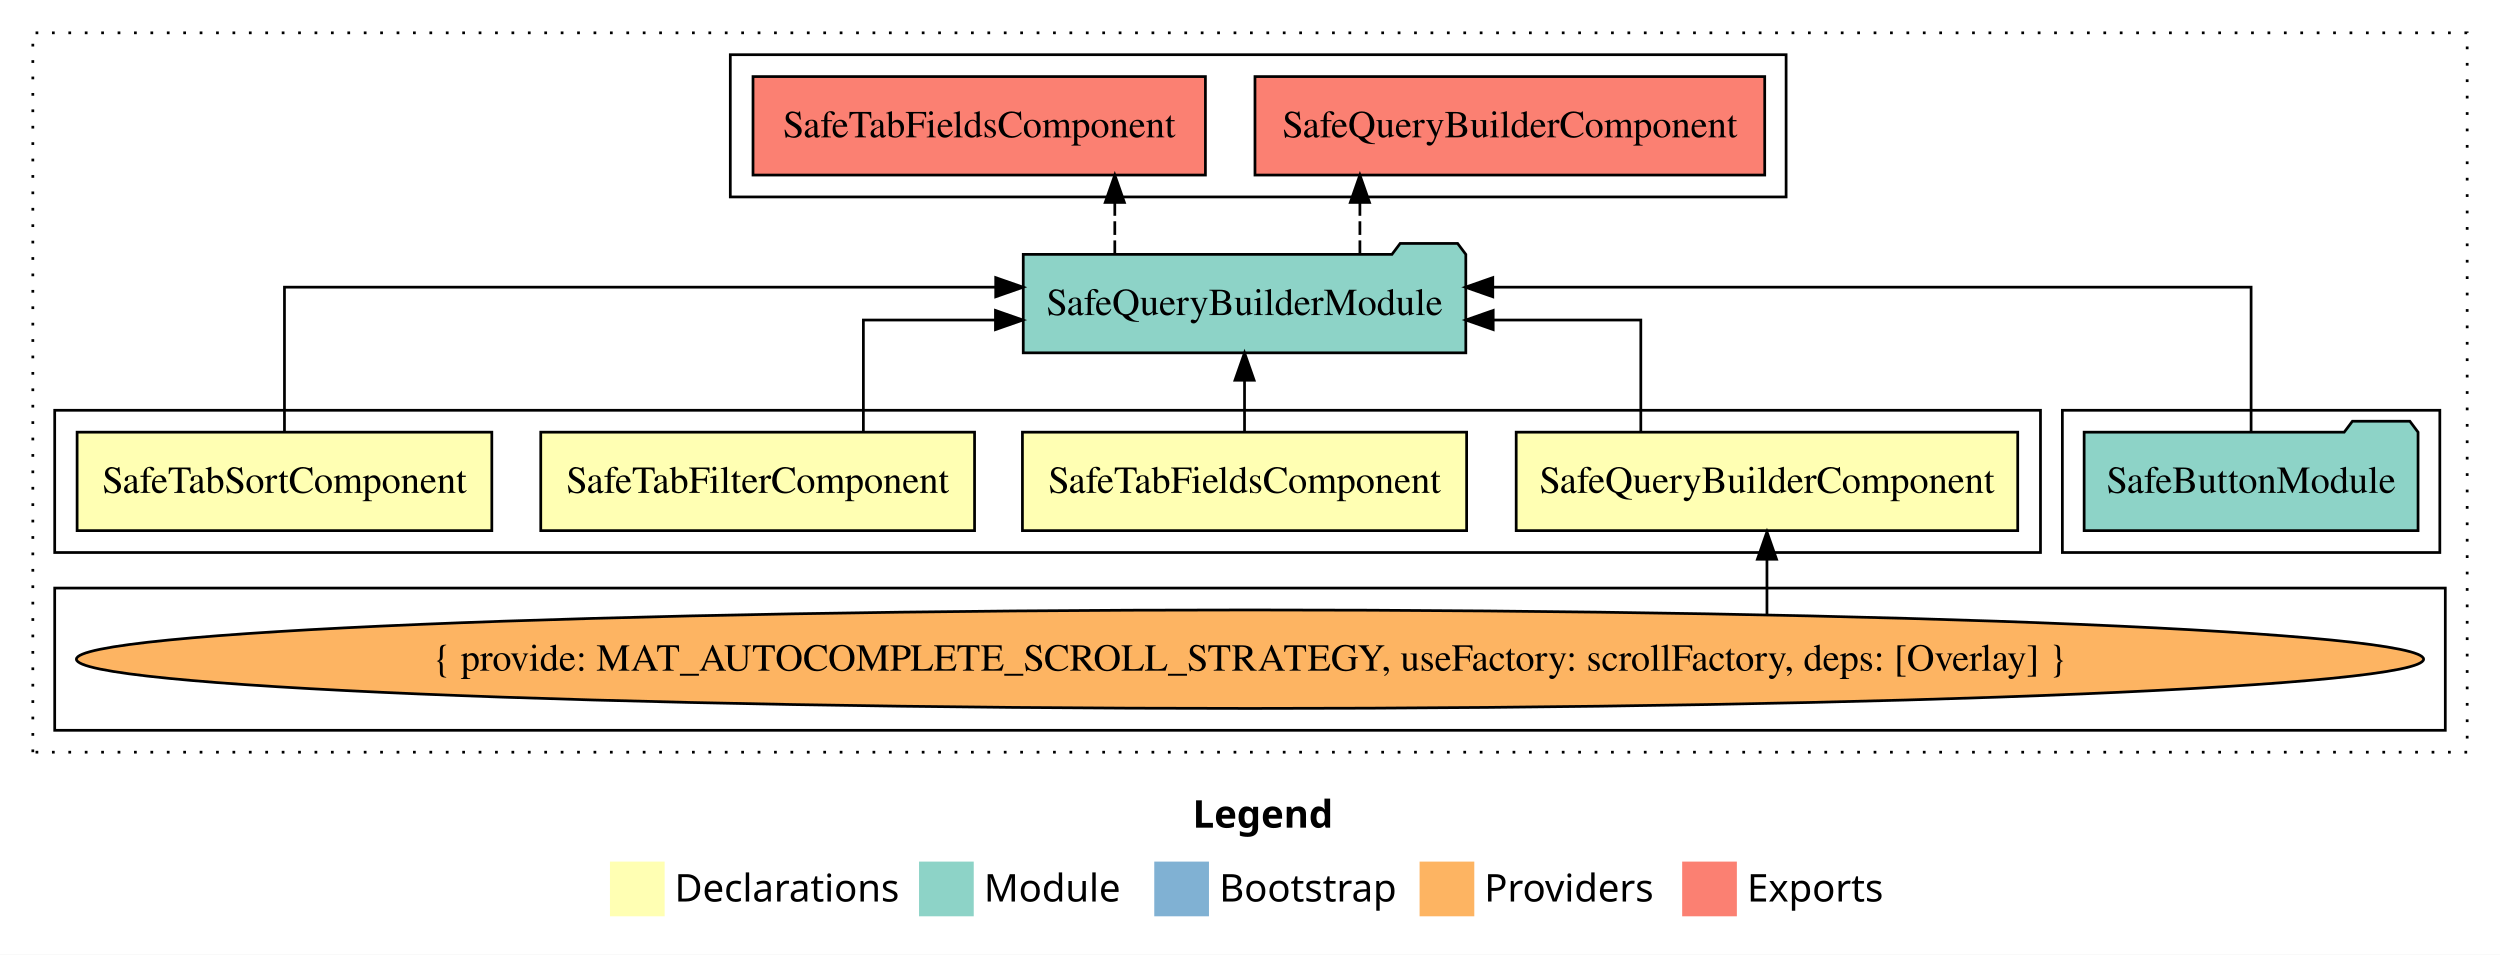
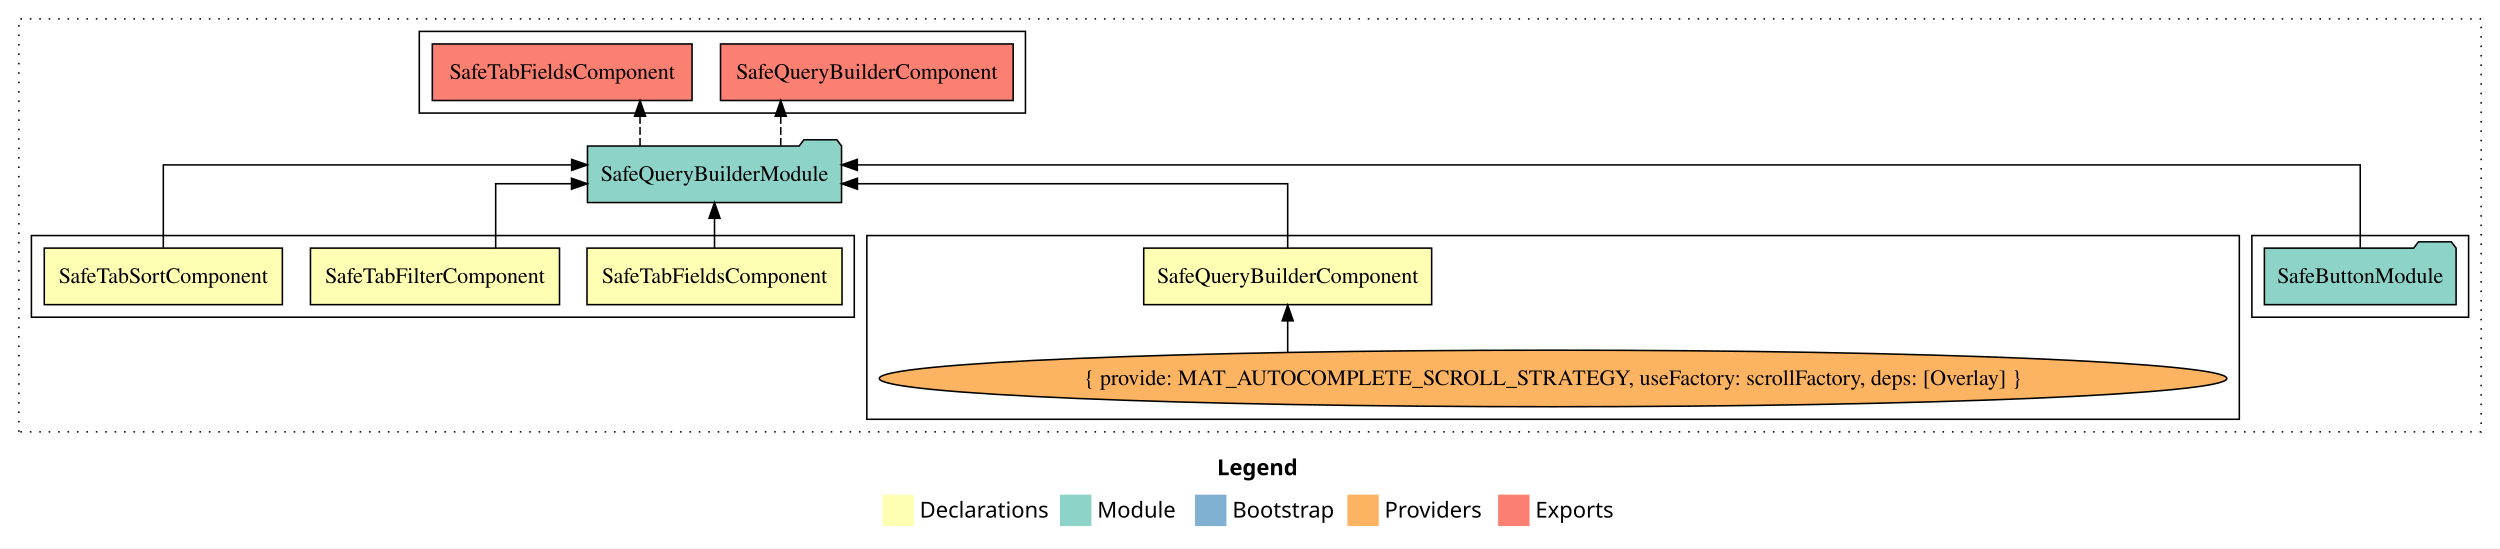
- <svg xmlns="http://www.w3.org/2000/svg" width="914pt" height="349pt" viewBox="0.00 0.00 914.00 349.00">
+ <svg xmlns="http://www.w3.org/2000/svg" width="1592pt" height="349pt" viewBox="0.00 0.00 1592.00 349.00">
  <g id="graph0" class="graph" transform="scale(1 1) rotate(0) translate(4 345)">
-     <polygon fill="white" stroke="transparent" points="-4,4 -4,-345 910,-345 910,4 -4,4" />
-     <text text-anchor="start" x="432.01" y="-42.4" font-family="sans-serif" font-weight="bold" font-size="14.00">Legend</text>
-     <polygon fill="#ffffb3" stroke="transparent" points="219,-10 219,-30 239,-30 239,-10 219,-10" />
-     <text text-anchor="start" x="242.63" y="-15.4" font-family="sans-serif" font-size="14.00">  Declarations</text>
-     <polygon fill="#8dd3c7" stroke="transparent" points="332,-10 332,-30 352,-30 352,-10 332,-10" />
-     <text text-anchor="start" x="355.73" y="-15.4" font-family="sans-serif" font-size="14.00">  Module</text>
-     <polygon fill="#80b1d3" stroke="transparent" points="418,-10 418,-30 438,-30 438,-10 418,-10" />
-     <text text-anchor="start" x="441.78" y="-15.4" font-family="sans-serif" font-size="14.00">  Bootstrap</text>
-     <polygon fill="#fdb462" stroke="transparent" points="515,-10 515,-30 535,-30 535,-10 515,-10" />
-     <text text-anchor="start" x="538.67" y="-15.4" font-family="sans-serif" font-size="14.00">  Providers</text>
-     <polygon fill="#fb8072" stroke="transparent" points="611,-10 611,-30 631,-30 631,-10 611,-10" />
-     <text text-anchor="start" x="634.73" y="-15.4" font-family="sans-serif" font-size="14.00">  Exports</text>
+     <polygon fill="white" stroke="transparent" points="-4,4 -4,-345 1588,-345 1588,4 -4,4" />
+     <text text-anchor="start" x="771.01" y="-42.4" font-family="sans-serif" font-weight="bold" font-size="14.00">Legend</text>
+     <polygon fill="#ffffb3" stroke="transparent" points="558,-10 558,-30 578,-30 578,-10 558,-10" />
+     <text text-anchor="start" x="581.63" y="-15.4" font-family="sans-serif" font-size="14.00">  Declarations</text>
+     <polygon fill="#8dd3c7" stroke="transparent" points="671,-10 671,-30 691,-30 691,-10 671,-10" />
+     <text text-anchor="start" x="694.73" y="-15.4" font-family="sans-serif" font-size="14.00">  Module</text>
+     <polygon fill="#80b1d3" stroke="transparent" points="757,-10 757,-30 777,-30 777,-10 757,-10" />
+     <text text-anchor="start" x="780.78" y="-15.4" font-family="sans-serif" font-size="14.00">  Bootstrap</text>
+     <polygon fill="#fdb462" stroke="transparent" points="854,-10 854,-30 874,-30 874,-10 854,-10" />
+     <text text-anchor="start" x="877.67" y="-15.4" font-family="sans-serif" font-size="14.00">  Providers</text>
+     <polygon fill="#fb8072" stroke="transparent" points="950,-10 950,-30 970,-30 970,-10 950,-10" />
+     <text text-anchor="start" x="973.73" y="-15.4" font-family="sans-serif" font-size="14.00">  Exports</text>
    <g id="clust1" class="cluster">
-       <polygon fill="none" stroke="black" stroke-dasharray="1,5" points="8,-70 8,-333 898,-333 898,-70 8,-70" />
+       <polygon fill="none" stroke="black" stroke-dasharray="1,5" points="8,-70 8,-333 1576,-333 1576,-70 8,-70" />
    </g>
    <g id="clust7" class="cluster">
-       <polygon fill="none" stroke="black" points="750,-143 750,-195 888,-195 888,-143 750,-143" />
+       <polygon fill="none" stroke="black" points="1430,-143 1430,-195 1568,-195 1568,-143 1430,-143" />
    </g>
    <g id="clust8" class="cluster">
      <polygon fill="none" stroke="black" points="263,-273 263,-325 649,-325 649,-273 263,-273" />
    </g>
+     <g id="clust3" class="cluster">
+       <polygon fill="none" stroke="black" points="548,-78 548,-195 1422,-195 1422,-78 548,-78" />
+     </g>
    <g id="clust2" class="cluster">
-       <polygon fill="none" stroke="black" points="16,-143 16,-195 742,-195 742,-143 16,-143" />
-     </g>
-     <g id="clust3" class="cluster">
-       <polygon fill="none" stroke="black" points="16,-78 16,-130 890,-130 890,-78 16,-78" />
+       <polygon fill="none" stroke="black" points="16,-143 16,-195 540,-195 540,-143 16,-143" />
    </g>
    <g id="node1" class="node">
-       <polygon fill="#ffffb3" stroke="black" points="733.68,-187 550.32,-187 550.32,-151 733.68,-151 733.68,-187" />
-       <text text-anchor="middle" x="642" y="-164.8" font-family="Times,serif" font-size="14.00">SafeQueryBuilderComponent</text>
+       <polygon fill="#ffffb3" stroke="black" points="907.68,-187 724.32,-187 724.32,-151 907.68,-151 907.68,-187" />
+       <text text-anchor="middle" x="816" y="-164.8" font-family="Times,serif" font-size="14.00">SafeQueryBuilderComponent</text>
    </g>
    <g id="node5" class="node">
      <polygon fill="#8dd3c7" stroke="black" points="531.9,-252 528.9,-256 507.9,-256 504.9,-252 370.1,-252 370.1,-216 531.9,-216 531.9,-252" />
      <text text-anchor="middle" x="451" y="-229.8" font-family="Times,serif" font-size="14.00">SafeQueryBuilderModule</text>
    </g>
    <g id="edge1" class="edge">
-       <path fill="none" stroke="black" d="M595.88,-187.02C595.88,-204.37 595.88,-228 595.88,-228 595.88,-228 541.91,-228 541.91,-228" />
-       <polygon fill="black" stroke="black" points="541.91,-224.5 531.91,-228 541.91,-231.5 541.91,-224.5" />
+       <path fill="none" stroke="black" d="M816,-187.02C816,-204.37 816,-228 816,-228 816,-228 542.01,-228 542.01,-228" />
+       <polygon fill="black" stroke="black" points="542.01,-224.5 532.01,-228 542.01,-231.5 542.01,-224.5" />
    </g>
    <g id="node2" class="node">
      <polygon fill="#ffffb3" stroke="black" points="532.2,-187 369.8,-187 369.8,-151 532.2,-151 532.2,-187" />
      <text text-anchor="middle" x="451" y="-164.8" font-family="Times,serif" font-size="14.00">SafeTabFieldsComponent</text>
    </g>
    <g id="edge3" class="edge">
      <path fill="none" stroke="black" d="M451,-187.11C451,-187.11 451,-205.99 451,-205.99" />
      <polygon fill="black" stroke="black" points="447.5,-205.99 451,-215.99 454.5,-205.99 447.5,-205.99" />
    </g>
    <g id="node3" class="node">
      <polygon fill="#ffffb3" stroke="black" points="352.3,-187 193.7,-187 193.7,-151 352.3,-151 352.3,-187" />
      <text text-anchor="middle" x="273" y="-164.8" font-family="Times,serif" font-size="14.00">SafeTabFilterComponent</text>
    </g>
    <g id="edge4" class="edge">
      <path fill="none" stroke="black" d="M311.65,-187.02C311.65,-204.37 311.65,-228 311.65,-228 311.65,-228 359.94,-228 359.94,-228" />
      <polygon fill="black" stroke="black" points="359.94,-231.5 369.94,-228 359.94,-224.5 359.94,-231.5" />
    </g>
    <g id="node4" class="node">
      <polygon fill="#ffffb3" stroke="black" points="175.81,-187 24.19,-187 24.19,-151 175.81,-151 175.81,-187" />
      <text text-anchor="middle" x="100" y="-164.8" font-family="Times,serif" font-size="14.00">SafeTabSortComponent</text>
    </g>
    <g id="edge5" class="edge">
      <path fill="none" stroke="black" d="M100,-187.28C100,-208.32 100,-240 100,-240 100,-240 360.03,-240 360.03,-240" />
      <polygon fill="black" stroke="black" points="360.03,-243.5 370.03,-240 360.03,-236.5 360.03,-243.5" />
    </g>
    <g id="node8" class="node">
      <polygon fill="#fb8072" stroke="black" points="641.18,-317 454.82,-317 454.82,-281 641.18,-281 641.18,-317" />
      <text text-anchor="middle" x="548" y="-294.8" font-family="Times,serif" font-size="14.00">SafeQueryBuilderComponent </text>
    </g>
    <g id="edge7" class="edge">
      <path fill="none" stroke="black" stroke-dasharray="5,2" d="M493.18,-252.11C493.18,-252.11 493.18,-270.99 493.18,-270.99" />
      <polygon fill="black" stroke="black" points="489.68,-270.99 493.18,-280.99 496.68,-270.99 489.68,-270.99" />
    </g>
    <g id="node9" class="node">
      <polygon fill="#fb8072" stroke="black" points="436.7,-317 271.3,-317 271.3,-281 436.7,-281 436.7,-317" />
      <text text-anchor="middle" x="354" y="-294.8" font-family="Times,serif" font-size="14.00">SafeTabFieldsComponent </text>
    </g>
    <g id="edge8" class="edge">
      <path fill="none" stroke="black" stroke-dasharray="5,2" d="M403.57,-252.11C403.57,-252.11 403.57,-270.99 403.57,-270.99" />
      <polygon fill="black" stroke="black" points="400.07,-270.99 403.57,-280.99 407.07,-270.99 400.07,-270.99" />
    </g>
    <g id="node6" class="node">
-       <ellipse fill="#fdb462" stroke="black" cx="453" cy="-104" rx="429.07" ry="18" />
-       <text text-anchor="middle" x="453" y="-99.8" font-family="Times,serif" font-size="14.00">{ provide: MAT_AUTOCOMPLETE_SCROLL_STRATEGY, useFactory: scrollFactory, deps: [Overlay] }</text>
+       <ellipse fill="#fdb462" stroke="black" cx="985" cy="-104" rx="429.07" ry="18" />
+       <text text-anchor="middle" x="985" y="-99.8" font-family="Times,serif" font-size="14.00">{ provide: MAT_AUTOCOMPLETE_SCROLL_STRATEGY, useFactory: scrollFactory, deps: [Overlay] }</text>
    </g>
    <g id="edge2" class="edge">
-       <path fill="none" stroke="black" d="M642,-120.4C642,-120.4 642,-140.54 642,-140.54" />
-       <polygon fill="black" stroke="black" points="638.5,-140.54 642,-150.54 645.5,-140.54 638.5,-140.54" />
+       <path fill="none" stroke="black" d="M816,-120.74C816,-120.74 816,-140.72 816,-140.72" />
+       <polygon fill="black" stroke="black" points="812.5,-140.72 816,-150.72 819.5,-140.72 812.5,-140.72" />
    </g>
    <g id="node7" class="node">
-       <polygon fill="#8dd3c7" stroke="black" points="880.04,-187 877.04,-191 856.04,-191 853.04,-187 757.96,-187 757.96,-151 880.04,-151 880.04,-187" />
-       <text text-anchor="middle" x="819" y="-164.8" font-family="Times,serif" font-size="14.00">SafeButtonModule</text>
+       <polygon fill="#8dd3c7" stroke="black" points="1560.04,-187 1557.04,-191 1536.04,-191 1533.04,-187 1437.96,-187 1437.96,-151 1560.04,-151 1560.04,-187" />
+       <text text-anchor="middle" x="1499" y="-164.8" font-family="Times,serif" font-size="14.00">SafeButtonModule</text>
    </g>
    <g id="edge6" class="edge">
-       <path fill="none" stroke="black" d="M819,-187.28C819,-208.32 819,-240 819,-240 819,-240 541.76,-240 541.76,-240" />
-       <polygon fill="black" stroke="black" points="541.76,-236.5 531.76,-240 541.76,-243.5 541.76,-236.5" />
+       <path fill="none" stroke="black" d="M1499,-187.28C1499,-208.32 1499,-240 1499,-240 1499,-240 541.93,-240 541.93,-240" />
+       <polygon fill="black" stroke="black" points="541.93,-236.5 531.93,-240 541.93,-243.5 541.93,-236.5" />
    </g>
  </g>
</svg>
